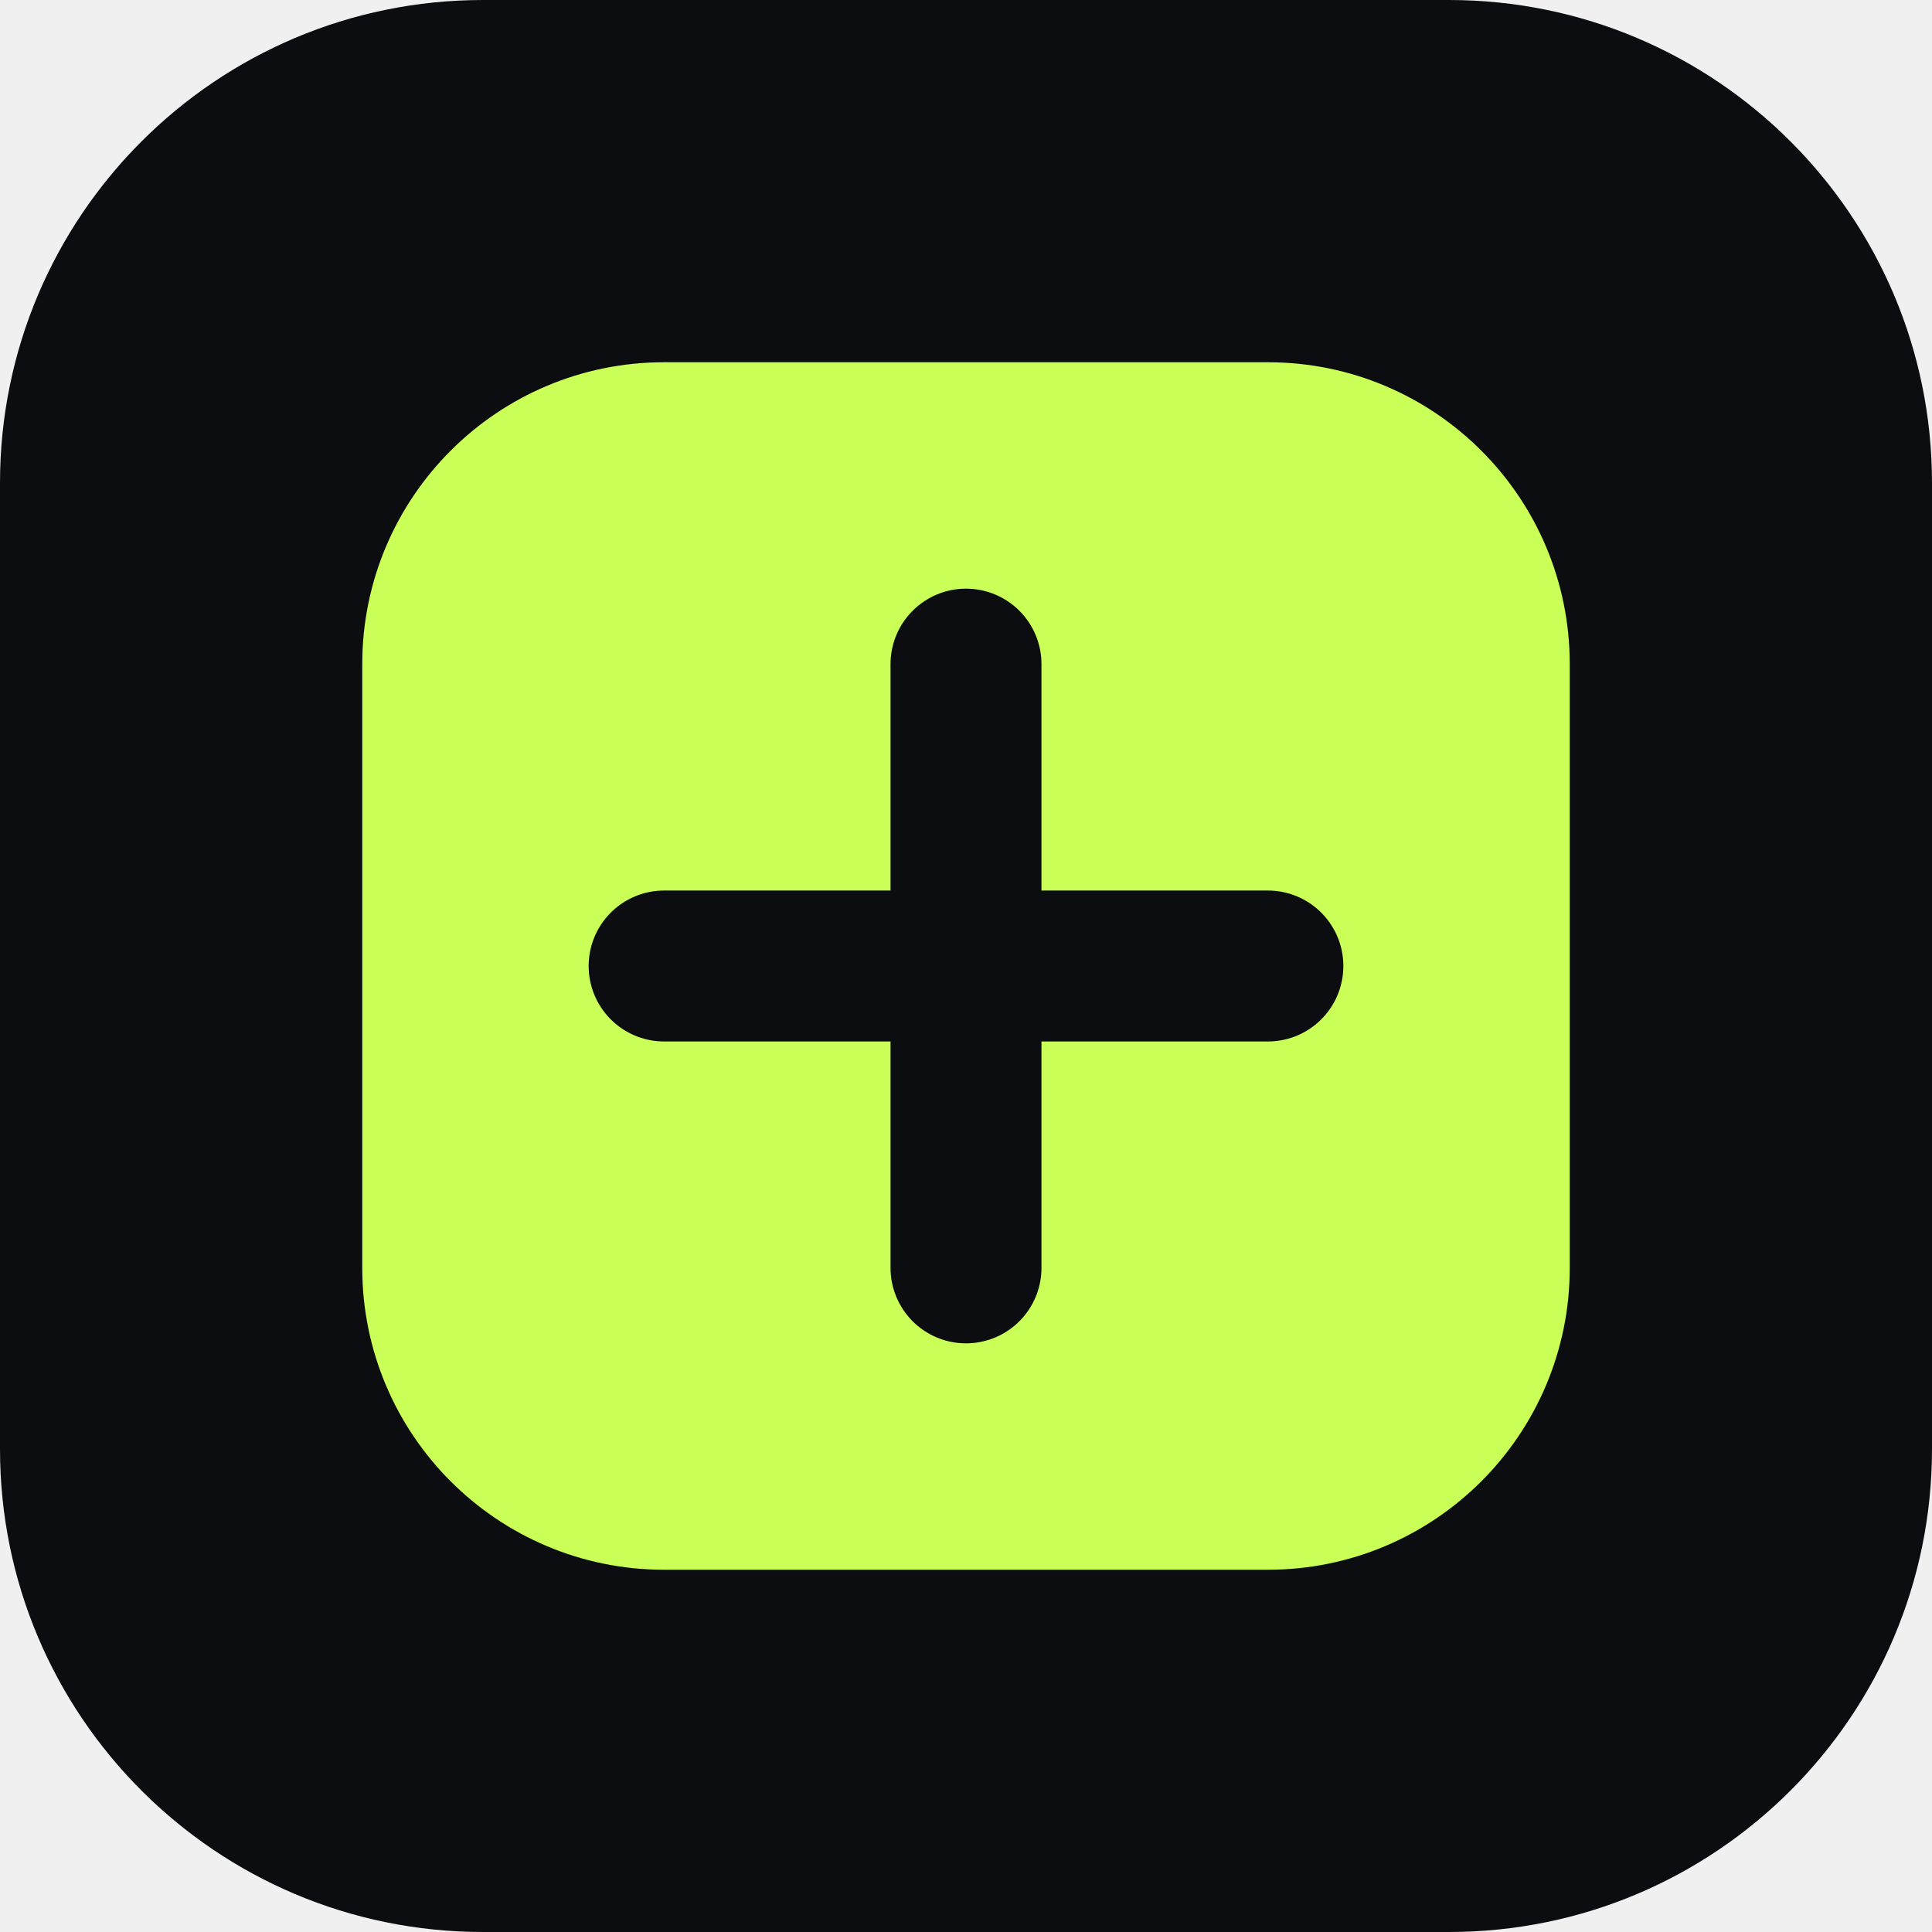
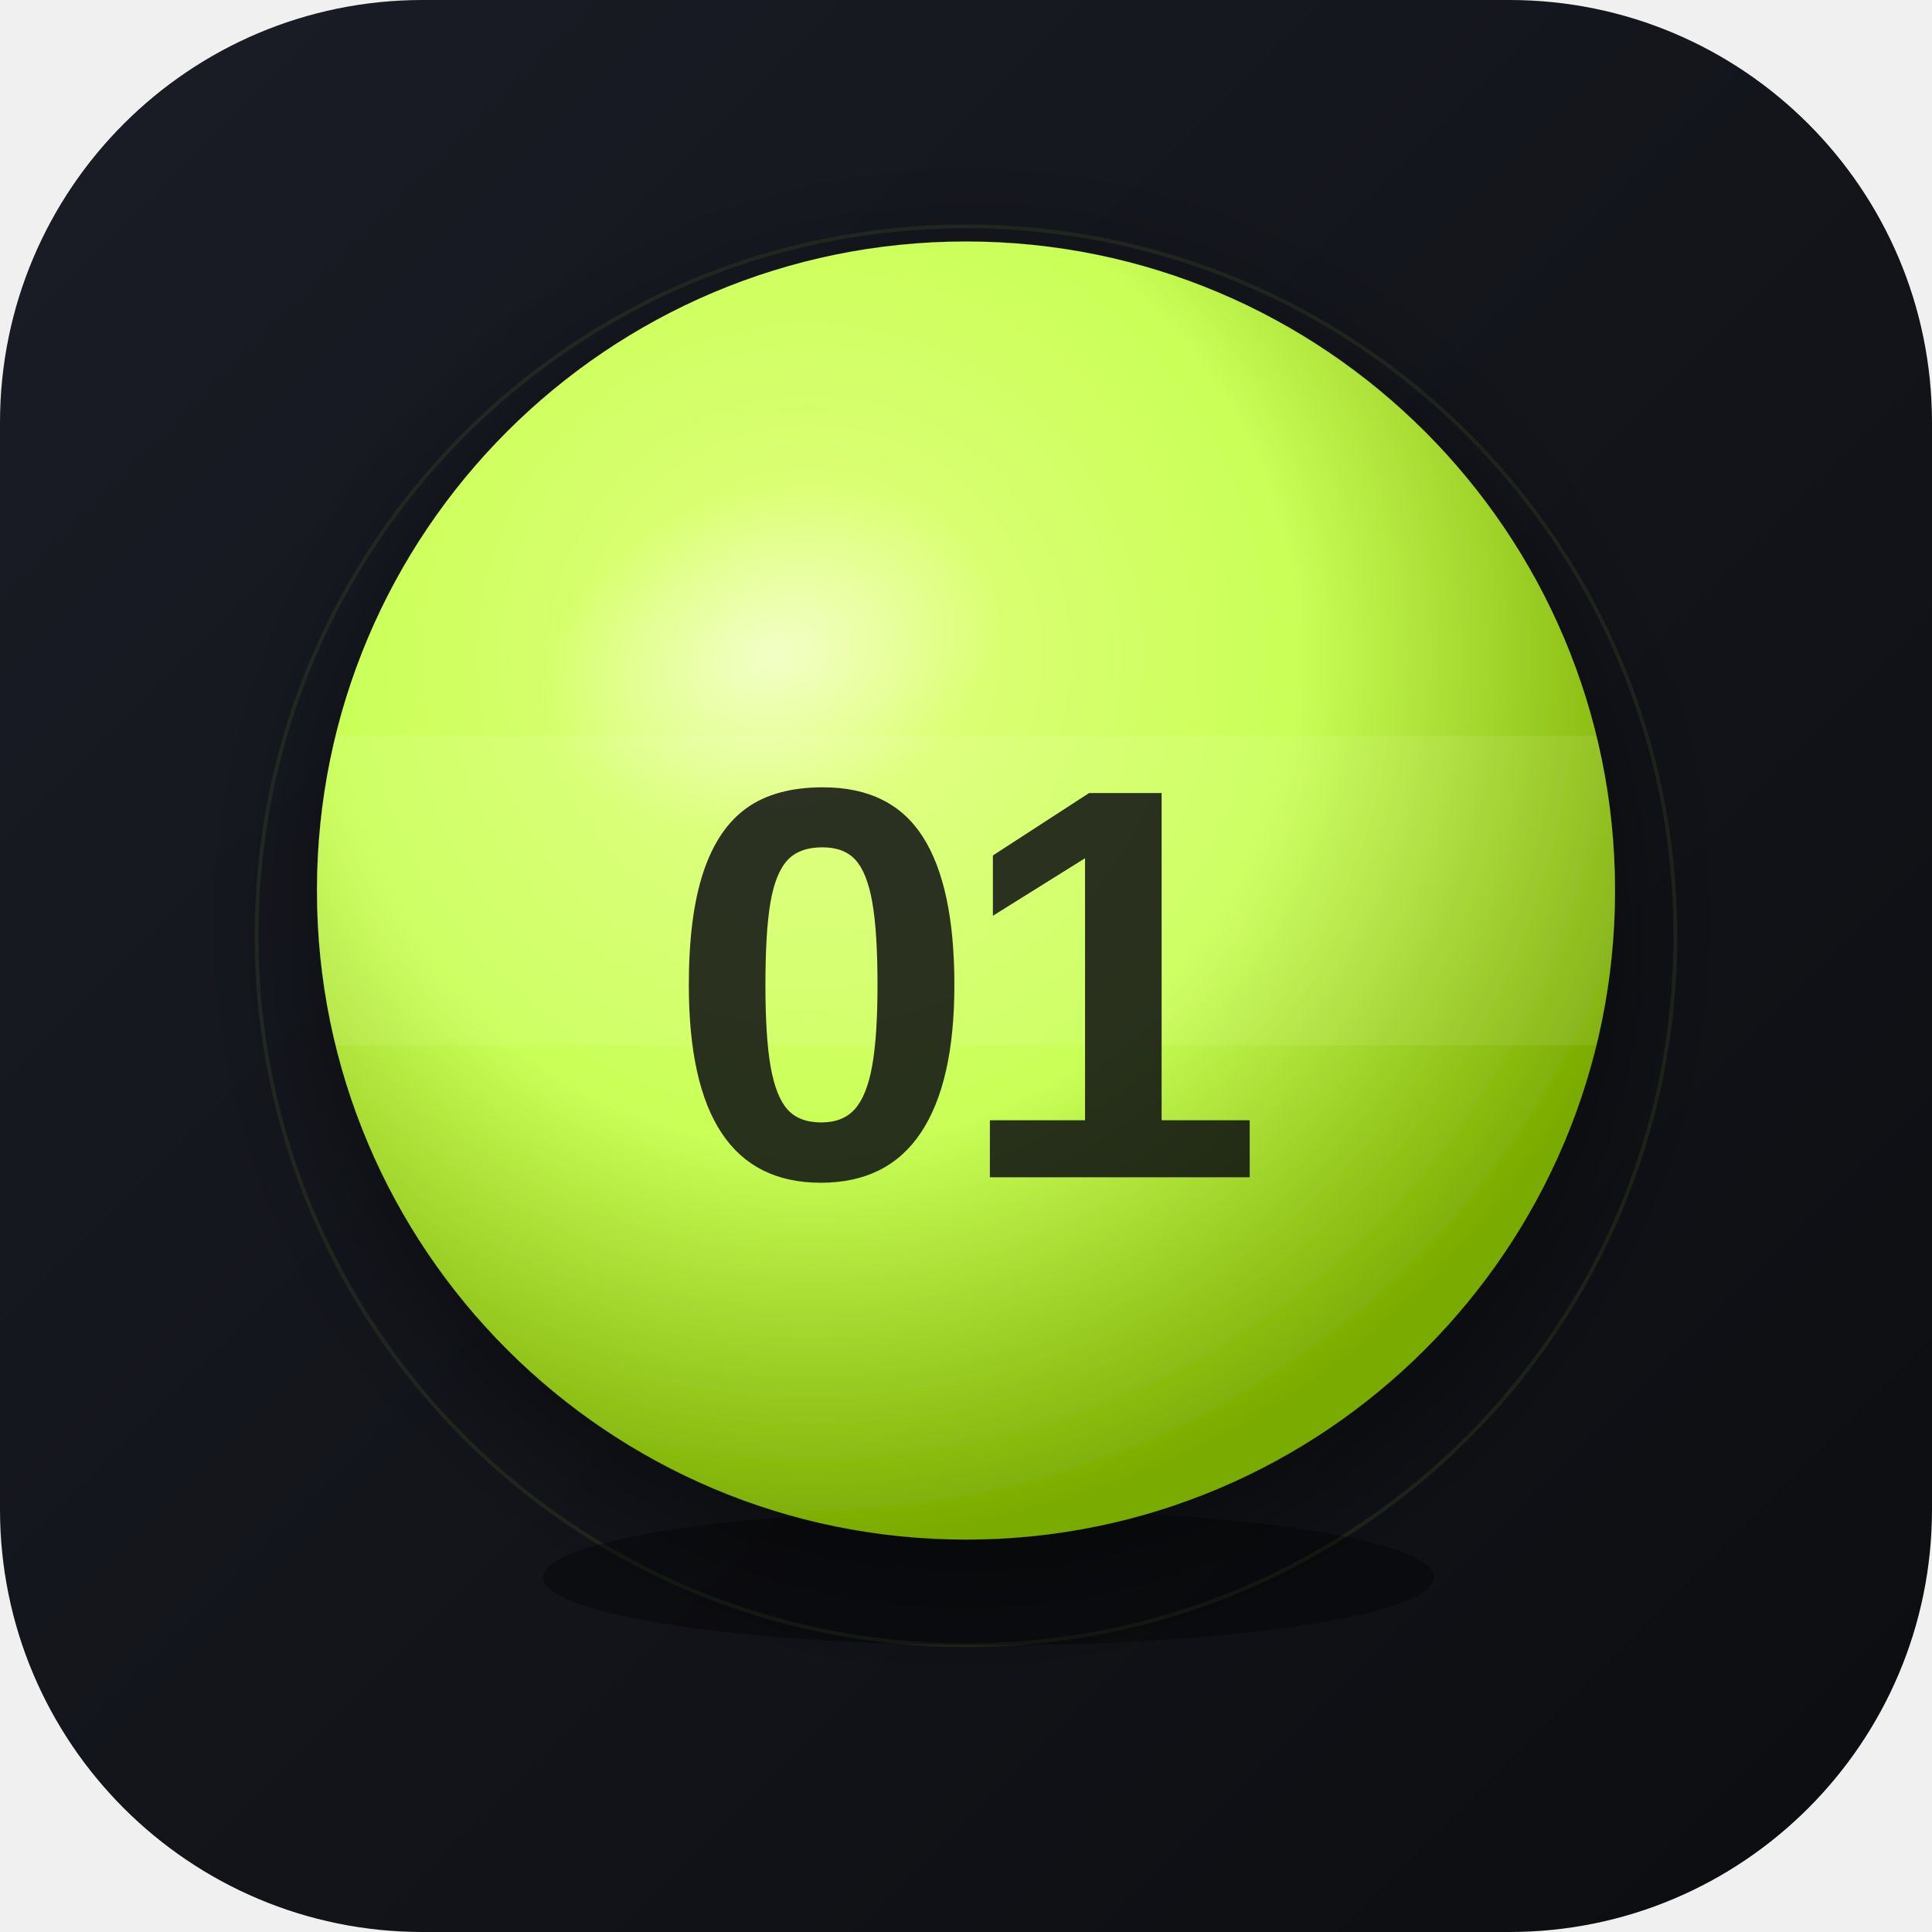
- <svg xmlns="http://www.w3.org/2000/svg" viewBox="0 0 32 32">
-   <rect width="32" height="32" rx="8" fill="#0c0d10" />
-   <rect x="6" y="6" width="20" height="20" rx="5" fill="#c9ff57" />
-   <path d="M11 16h10M16 11v10" stroke="#0c0d10" stroke-width="2.5" stroke-linecap="round" />
+ <svg xmlns="http://www.w3.org/2000/svg" viewBox="0 0 512 512">
+   <defs>
+     <linearGradient id="bg" x1="0" y1="0" x2="1" y2="1">
+       <stop offset="0%" stop-color="#1a1d26" />
+       <stop offset="100%" stop-color="#0c0d10" />
+     </linearGradient>
+     <radialGradient id="ball" cx="38%" cy="32%" r="68%">
+       <stop offset="0%" stop-color="#e4ff82" />
+       <stop offset="55%" stop-color="#c9ff57" />
+       <stop offset="100%" stop-color="#7aab00" />
+     </radialGradient>
+     <radialGradient id="shine" cx="50%" cy="50%" r="50%">
+       <stop offset="0%" stop-color="white" stop-opacity="0.55" />
+       <stop offset="100%" stop-color="white" stop-opacity="0" />
+     </radialGradient>
+     <filter id="shadow" x="-20%" y="-20%" width="140%" height="140%">
+       <feDropShadow dx="0" dy="8" stdDeviation="18" flood-color="#000" flood-opacity="0.45" />
+     </filter>
+   </defs>
+   <rect width="512" height="512" rx="112" fill="url(#bg)" />
+   <circle cx="256" cy="248" r="188" fill="none" stroke="#c9ff57" stroke-width="1" opacity="0.08" />
+   <ellipse cx="262" cy="418" rx="118" ry="18" fill="#000" opacity="0.35" />
+   <circle cx="256" cy="236" r="172" fill="url(#ball)" filter="url(#shadow)" />
+   <clipPath id="ballClip">
+     <circle cx="256" cy="236" r="172" />
+   </clipPath>
+   <rect x="84" y="195" width="344" height="82" fill="white" opacity="0.08" clip-path="url(#ballClip)" />
+   <ellipse cx="204" cy="174" rx="62" ry="44" fill="url(#shine)" clip-path="url(#ballClip)" transform="rotate(-18,204,174)" />
+   <text x="256" y="270" text-anchor="middle" dominant-baseline="middle" font-family="-apple-system, BlinkMacSystemFont, 'Helvetica Neue', Arial, sans-serif" font-size="148" font-weight="900" fill="#0c0d10" opacity="0.85" letter-spacing="-6">01</text>
</svg>
